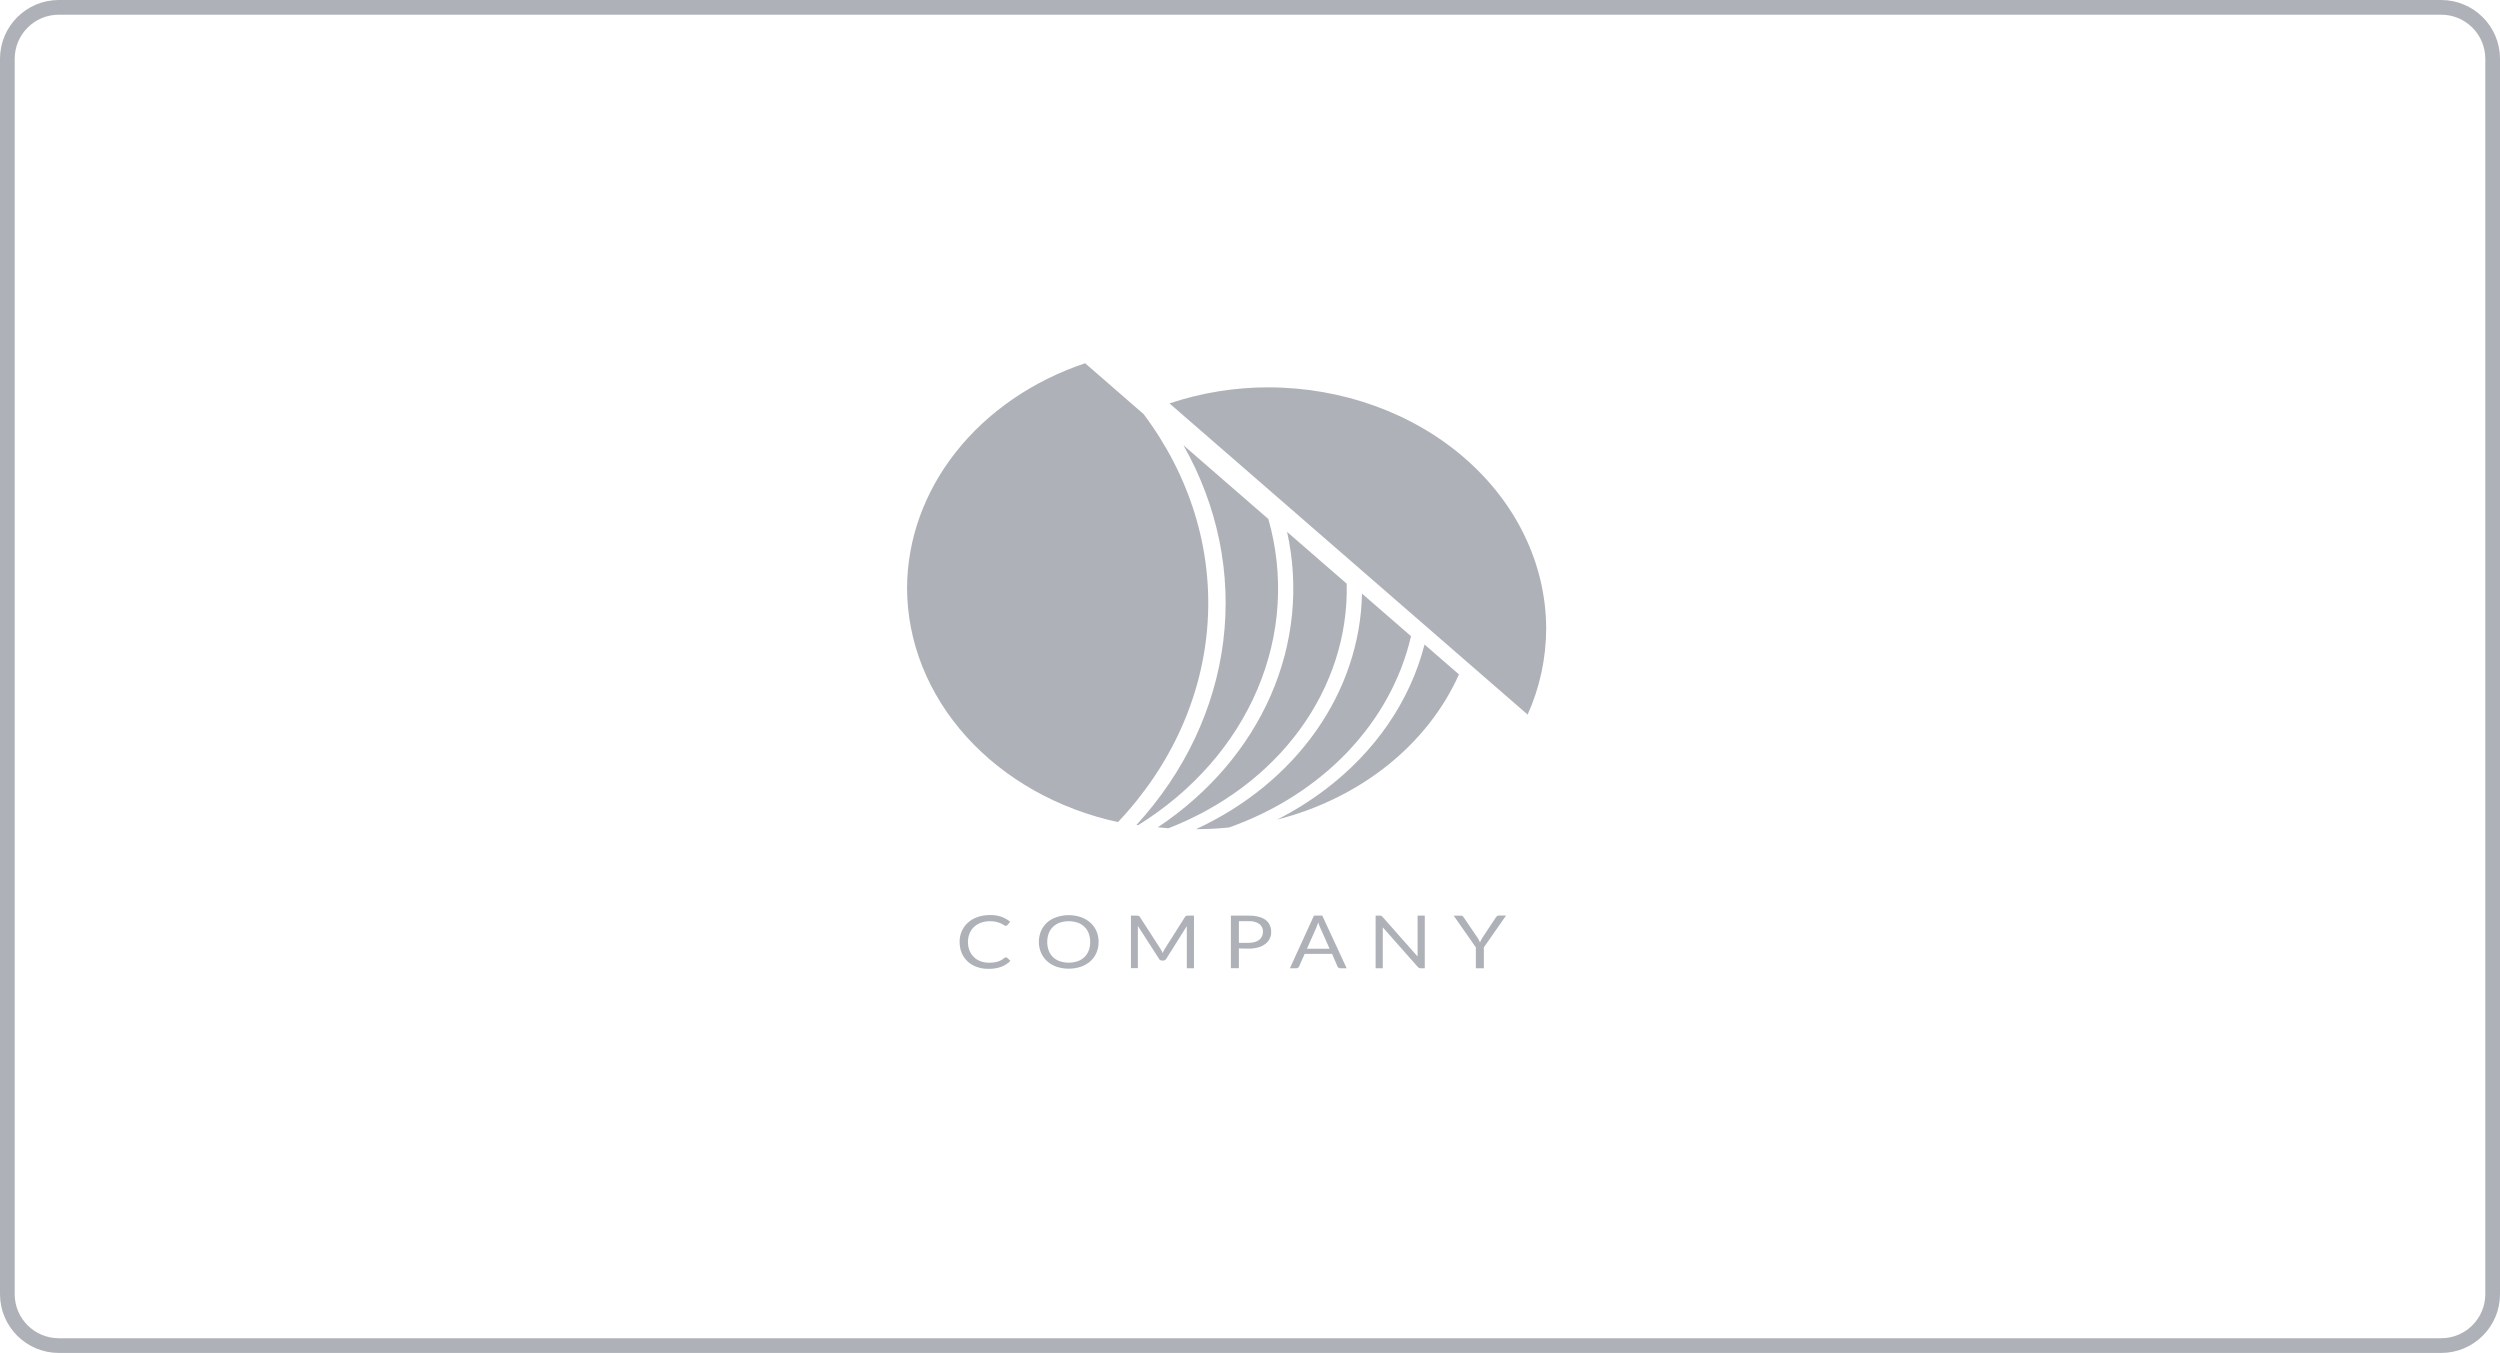
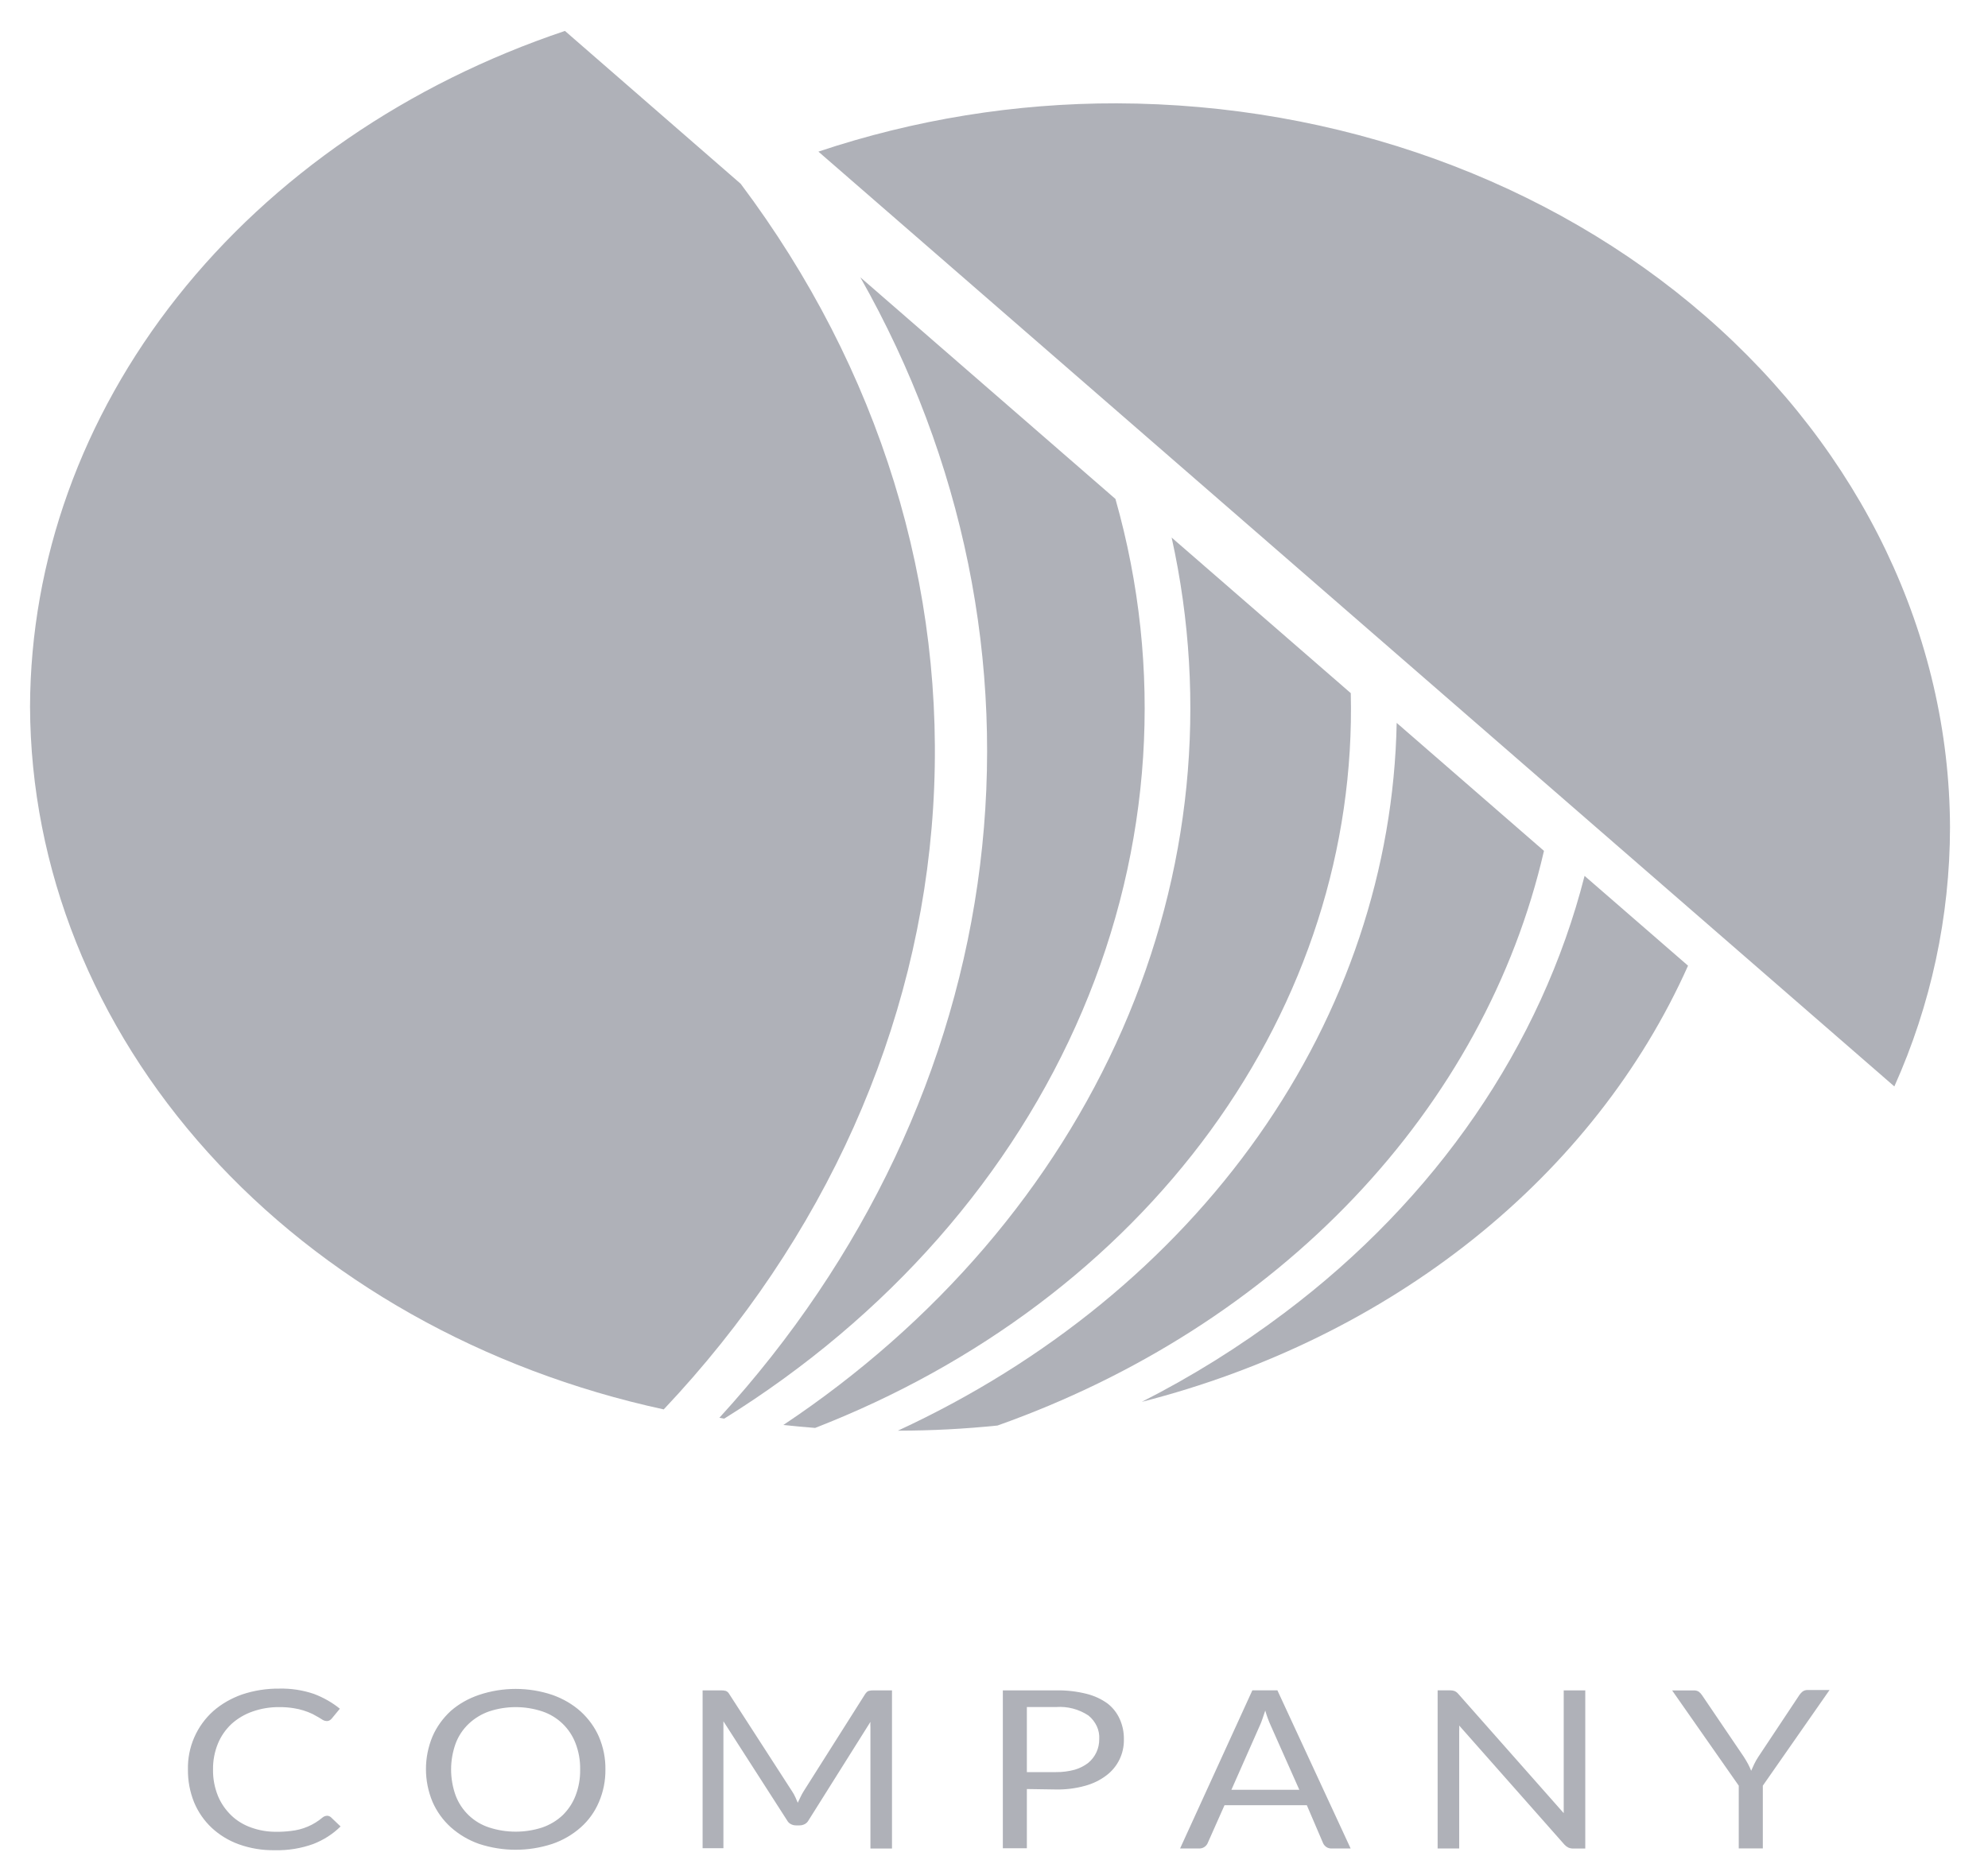
- <svg xmlns="http://www.w3.org/2000/svg" width="170" height="92" fill="none">
-   <rect width="169" height="91" x=".5" y=".5" stroke="#AFB1B8" rx="3.5" />
-   <path fill="#AFB1B8" d="M68.406 65.101c.016 0 .032.004.046.01a.121.121 0 0 1 .039.024l.218.208c-.17.169-.379.304-.614.396a2.39 2.39 0 0 1-.87.142c-.28.005-.558-.04-.817-.133a1.794 1.794 0 0 1-.617-.374 1.674 1.674 0 0 1-.397-.578 1.926 1.926 0 0 1-.14-.742 1.724 1.724 0 0 1 .573-1.322c.186-.163.409-.291.654-.377.269-.09.555-.135.843-.132a2.27 2.27 0 0 1 .782.12c.216.082.415.195.587.335l-.183.222a.178.178 0 0 1-.047.04.125.125 0 0 1-.073.017.178.178 0 0 1-.08-.023l-.097-.06-.137-.076a1.548 1.548 0 0 0-.43-.132 1.891 1.891 0 0 0-.325-.024 1.76 1.76 0 0 0-.605.1 1.39 1.39 0 0 0-.475.28c-.136.128-.24.28-.308.445a1.5 1.5 0 0 0-.112.587 1.53 1.53 0 0 0 .112.597c.067.164.17.314.303.443.125.12.28.215.453.275.178.064.369.097.561.095.112.001.223-.005.333-.019a1.316 1.316 0 0 0 .72-.306.171.171 0 0 1 .103-.038ZM74.704 64.054a1.81 1.81 0 0 1-.147.737 1.594 1.594 0 0 1-.41.572 1.889 1.889 0 0 1-.645.375 2.655 2.655 0 0 1-1.658 0 1.91 1.91 0 0 1-.64-.376 1.678 1.678 0 0 1-.415-.578 1.922 1.922 0 0 1 0-1.476c.093-.216.234-.413.415-.58.182-.159.4-.282.64-.363a2.61 2.61 0 0 1 1.658 0c.242.085.461.213.643.376.18.165.32.36.412.571.101.238.151.489.147.742Zm-.572 0a1.566 1.566 0 0 0-.104-.593 1.22 1.22 0 0 0-.752-.722 1.918 1.918 0 0 0-1.205 0 1.295 1.295 0 0 0-.461.28 1.191 1.191 0 0 0-.295.443 1.737 1.737 0 0 0 0 1.184 1.209 1.209 0 0 0 .756.72c.388.127.816.127 1.205 0 .175-.061.332-.156.46-.277.131-.129.23-.28.292-.443.073-.19.108-.391.104-.592ZM79.001 64.675l.057.132c.022-.047.041-.09.063-.132a1.23 1.23 0 0 1 .071-.13l1.393-2.201c.028-.038.052-.062.08-.069a.373.373 0 0 1 .114-.012h.412v3.58h-.488V63.1a.938.938 0 0 1 0-.124L79.3 65.208a.203.203 0 0 1-.082.081.246.246 0 0 1-.12.03h-.079a.243.243 0 0 1-.12-.03.2.2 0 0 1-.081-.081l-1.443-2.246V65.835h-.471v-3.572h.411a.373.373 0 0 1 .115.012c.034.015.06.039.076.069l1.423 2.203a.76.76 0 0 1 .071.128ZM84.244 64.497v1.34H83.7v-3.574h1.216c.23-.004.458.023.679.078.176.044.34.12.48.223a.922.922 0 0 1 .272.35c.065.146.096.302.093.458a.993.993 0 0 1-.395.815c-.14.107-.305.188-.483.236a2.3 2.3 0 0 1-.657.083l-.66-.01Zm0-.384h.66c.143.002.286-.017.423-.054a.924.924 0 0 0 .305-.154.686.686 0 0 0 .25-.538.605.605 0 0 0-.054-.291.69.69 0 0 0-.19-.244 1.172 1.172 0 0 0-.734-.192h-.66v1.473ZM91.573 65.842h-.43a.205.205 0 0 1-.12-.033.222.222 0 0 1-.072-.083l-.37-.864h-1.863l-.384.864a.205.205 0 0 1-.19.116h-.432l1.636-3.58h.567l1.658 3.58Zm-2.7-1.329h1.538l-.648-1.457c-.05-.11-.09-.222-.123-.336l-.063.187c-.019.057-.04.11-.06.152l-.643 1.454ZM93.929 62.28c.032.015.06.037.081.063l2.386 2.699v-2.779h.488v3.58h-.272a.265.265 0 0 1-.112-.022.299.299 0 0 1-.088-.066l-2.382-2.696a.974.974 0 0 1 0 .123v2.66h-.488v-3.58h.289c.033 0 .067.006.098.017ZM100.903 64.419v1.421h-.545V64.42l-1.508-2.156h.488a.197.197 0 0 1 .117.03c.03.024.055.051.074.081l.943 1.391c.038.06.071.114.098.166.028.052.049.102.069.151l.07-.154c.027-.056.058-.11.093-.163l.93-1.4a.35.35 0 0 1 .071-.076.181.181 0 0 1 .117-.035h.493l-1.51 2.165ZM78.731 56.256c.238.026.478.047.72.066 3.679-1.43 6.791-3.77 8.948-6.728 2.156-2.958 3.261-6.403 3.177-9.904l-4.054-3.522c.824 3.727.438 7.58-1.114 11.128-1.553 3.548-4.21 6.65-7.677 8.96Z" />
-   <path fill="#AFB1B8" d="m77.284 56.092.109.02c3.704-2.303 6.528-5.517 8.106-9.228 1.579-3.711 1.84-7.749.75-11.59l-5.775-5.017c2.335 4.124 3.275 8.74 2.71 13.31-.564 4.57-2.61 8.906-5.9 12.505ZM96.868 43.827c-.981 3.846-3.364 7.315-6.794 9.892a21.629 21.629 0 0 1-3.229 2.013c2.794-.713 5.361-1.974 7.505-3.686s3.807-3.829 4.86-6.187l-2.342-2.032Z" />
-   <path fill="#AFB1B8" d="m95.949 43.26-3.334-2.897c-.064 3.303-1.145 6.531-3.13 9.348-1.986 2.818-4.804 5.122-8.16 6.673h.016c.748 0 1.495-.04 2.238-.116 3.137-1.113 5.909-2.883 8.067-5.153 2.159-2.27 3.637-4.968 4.303-7.855ZM77.766 28.16l-3.978-3.46c-3.556 1.194-6.614 3.293-8.775 6.022-2.16 2.73-3.322 5.962-3.333 9.274.013 3.66 1.431 7.212 4.03 10.093 2.597 2.88 6.227 4.927 10.314 5.814 3.648-3.862 5.784-8.634 6.098-13.623.313-4.99-1.213-9.935-4.356-14.12ZM105.14 42.727c-.014-4.342-2.006-8.503-5.54-11.574-3.534-3.07-8.324-4.801-13.322-4.813a21.18 21.18 0 0 0-6.753 1.091l24.355 21.162a14.358 14.358 0 0 0 1.26-5.866Z" />
+ <svg xmlns="http://www.w3.org/2000/svg" width="45" height="42" fill="none">
+   <path fill="#AFB1B8" d="M7.406 41.101c.016 0 .032.004.046.01a.122.122 0 0 1 .039.024l.218.208c-.17.169-.379.304-.614.396a2.39 2.39 0 0 1-.87.142c-.28.005-.558-.04-.817-.133a1.793 1.793 0 0 1-.616-.374 1.674 1.674 0 0 1-.399-.578 1.927 1.927 0 0 1-.139-.742 1.724 1.724 0 0 1 .573-1.322c.186-.163.409-.291.654-.377.269-.09.555-.135.843-.132a2.27 2.27 0 0 1 .782.12c.216.082.415.195.587.335l-.183.222a.178.178 0 0 1-.047.04.125.125 0 0 1-.073.017.178.178 0 0 1-.08-.023l-.097-.06-.137-.076a1.551 1.551 0 0 0-.43-.132 1.892 1.892 0 0 0-.325-.024 1.76 1.76 0 0 0-.605.1 1.39 1.39 0 0 0-.475.28c-.136.128-.24.28-.308.445a1.499 1.499 0 0 0-.111.587 1.53 1.53 0 0 0 .111.597c.067.164.17.314.303.443.125.12.28.215.453.275.178.064.369.096.561.095.111.001.223-.005.333-.019a1.316 1.316 0 0 0 .72-.306.171.171 0 0 1 .103-.038ZM13.704 40.054a1.81 1.81 0 0 1-.147.737 1.594 1.594 0 0 1-.41.572 1.889 1.889 0 0 1-.645.375 2.655 2.655 0 0 1-1.658 0 1.91 1.91 0 0 1-.64-.377 1.677 1.677 0 0 1-.415-.578 1.922 1.922 0 0 1 0-1.475c.093-.216.234-.413.415-.58.182-.159.4-.282.64-.363a2.61 2.61 0 0 1 1.658 0c.242.085.461.213.643.376.18.165.32.36.412.571.101.238.151.489.147.742Zm-.572 0a1.566 1.566 0 0 0-.104-.593 1.22 1.22 0 0 0-.752-.722 1.918 1.918 0 0 0-1.205 0 1.295 1.295 0 0 0-.461.28 1.191 1.191 0 0 0-.295.443 1.737 1.737 0 0 0 0 1.184 1.209 1.209 0 0 0 .756.72c.388.127.816.127 1.205 0 .175-.061.332-.156.46-.277.131-.129.23-.28.292-.443.073-.19.108-.391.104-.592ZM18.001 40.675l.057.132c.022-.047.041-.09.063-.132a1.23 1.23 0 0 1 .071-.13l1.393-2.201c.028-.038.052-.062.08-.069a.373.373 0 0 1 .114-.012h.412v3.58h-.488V39.1a.938.938 0 0 1 0-.124L18.3 41.208a.203.203 0 0 1-.082.081.246.246 0 0 1-.12.03h-.079a.243.243 0 0 1-.12-.03.2.2 0 0 1-.081-.081l-1.443-2.246V41.835h-.471v-3.572h.411a.373.373 0 0 1 .115.012c.034.015.06.039.076.069l1.423 2.203a.76.76 0 0 1 .071.128ZM23.244 40.497v1.34H22.7v-3.574h1.216c.23-.004.458.023.679.078.176.044.34.12.48.223a.922.922 0 0 1 .272.35c.065.146.096.302.093.458a.993.993 0 0 1-.395.815c-.14.107-.305.188-.483.236a2.3 2.3 0 0 1-.657.083l-.66-.01Zm0-.384h.66c.143.002.286-.017.423-.054a.924.924 0 0 0 .305-.154.686.686 0 0 0 .25-.538.605.605 0 0 0-.054-.291.69.69 0 0 0-.19-.244 1.172 1.172 0 0 0-.734-.192h-.66v1.473ZM30.573 41.842h-.43a.205.205 0 0 1-.12-.033.222.222 0 0 1-.072-.083l-.37-.864h-1.863l-.384.864a.205.205 0 0 1-.19.116h-.432l1.636-3.58h.567l1.658 3.58Zm-2.7-1.329h1.538l-.648-1.457c-.05-.11-.09-.222-.123-.336l-.063.187c-.019.057-.04.11-.06.152l-.643 1.454ZM32.929 38.28c.032.015.06.037.081.063l2.386 2.699v-2.779h.488v3.58h-.272a.265.265 0 0 1-.112-.022.299.299 0 0 1-.087-.066l-2.383-2.696a.974.974 0 0 1 0 .123v2.66h-.488v-3.58h.289c.033 0 .067.006.098.017ZM39.903 40.419v1.421h-.545V40.42l-1.508-2.156h.488a.197.197 0 0 1 .117.03c.03.024.055.051.074.081l.943 1.391c.038.06.071.114.098.166.028.052.05.102.069.151l.07-.154c.027-.056.058-.11.093-.163l.93-1.4a.376.376 0 0 1 .07-.076.182.182 0 0 1 .118-.035h.493l-1.51 2.165ZM17.731 32.256c.237.026.477.047.72.066 3.679-1.43 6.791-3.77 8.948-6.728 2.156-2.958 3.261-6.403 3.177-9.904l-4.055-3.522c.825 3.727.44 7.58-1.113 11.128s-4.21 6.65-7.677 8.96Z" />
+   <path fill="#AFB1B8" d="m16.284 32.092.109.02c3.704-2.303 6.527-5.517 8.106-9.228 1.579-3.711 1.84-7.749.75-11.59l-5.775-5.017c2.335 4.124 3.276 8.74 2.71 13.31-.564 4.57-2.61 8.906-5.9 12.505ZM35.868 19.826c-.981 3.847-3.364 7.316-6.795 9.893a21.629 21.629 0 0 1-3.228 2.013c2.794-.713 5.361-1.974 7.505-3.686s3.807-3.829 4.86-6.187l-2.342-2.033Z" />
+   <path fill="#AFB1B8" d="m34.949 19.26-3.334-2.897c-.064 3.303-1.145 6.531-3.13 9.348-1.986 2.818-4.804 5.122-8.16 6.673h.016c.748 0 1.495-.04 2.238-.116 3.137-1.113 5.909-2.883 8.067-5.153 2.159-2.27 3.637-4.968 4.303-7.855ZM16.766 4.16 12.788.7C9.232 1.894 6.174 3.993 4.013 6.722 1.853 9.452.691 12.684.68 15.996c.013 3.66 1.431 7.212 4.03 10.093 2.597 2.88 6.227 4.927 10.314 5.814 3.648-3.862 5.784-8.634 6.098-13.623.313-4.99-1.213-9.935-4.356-14.12ZM44.14 18.727c-.014-4.342-2.006-8.503-5.54-11.574-3.535-3.07-8.324-4.801-13.322-4.814a21.18 21.18 0 0 0-6.753 1.093l24.355 21.16a14.352 14.352 0 0 0 1.26-5.865Z" />
</svg>
